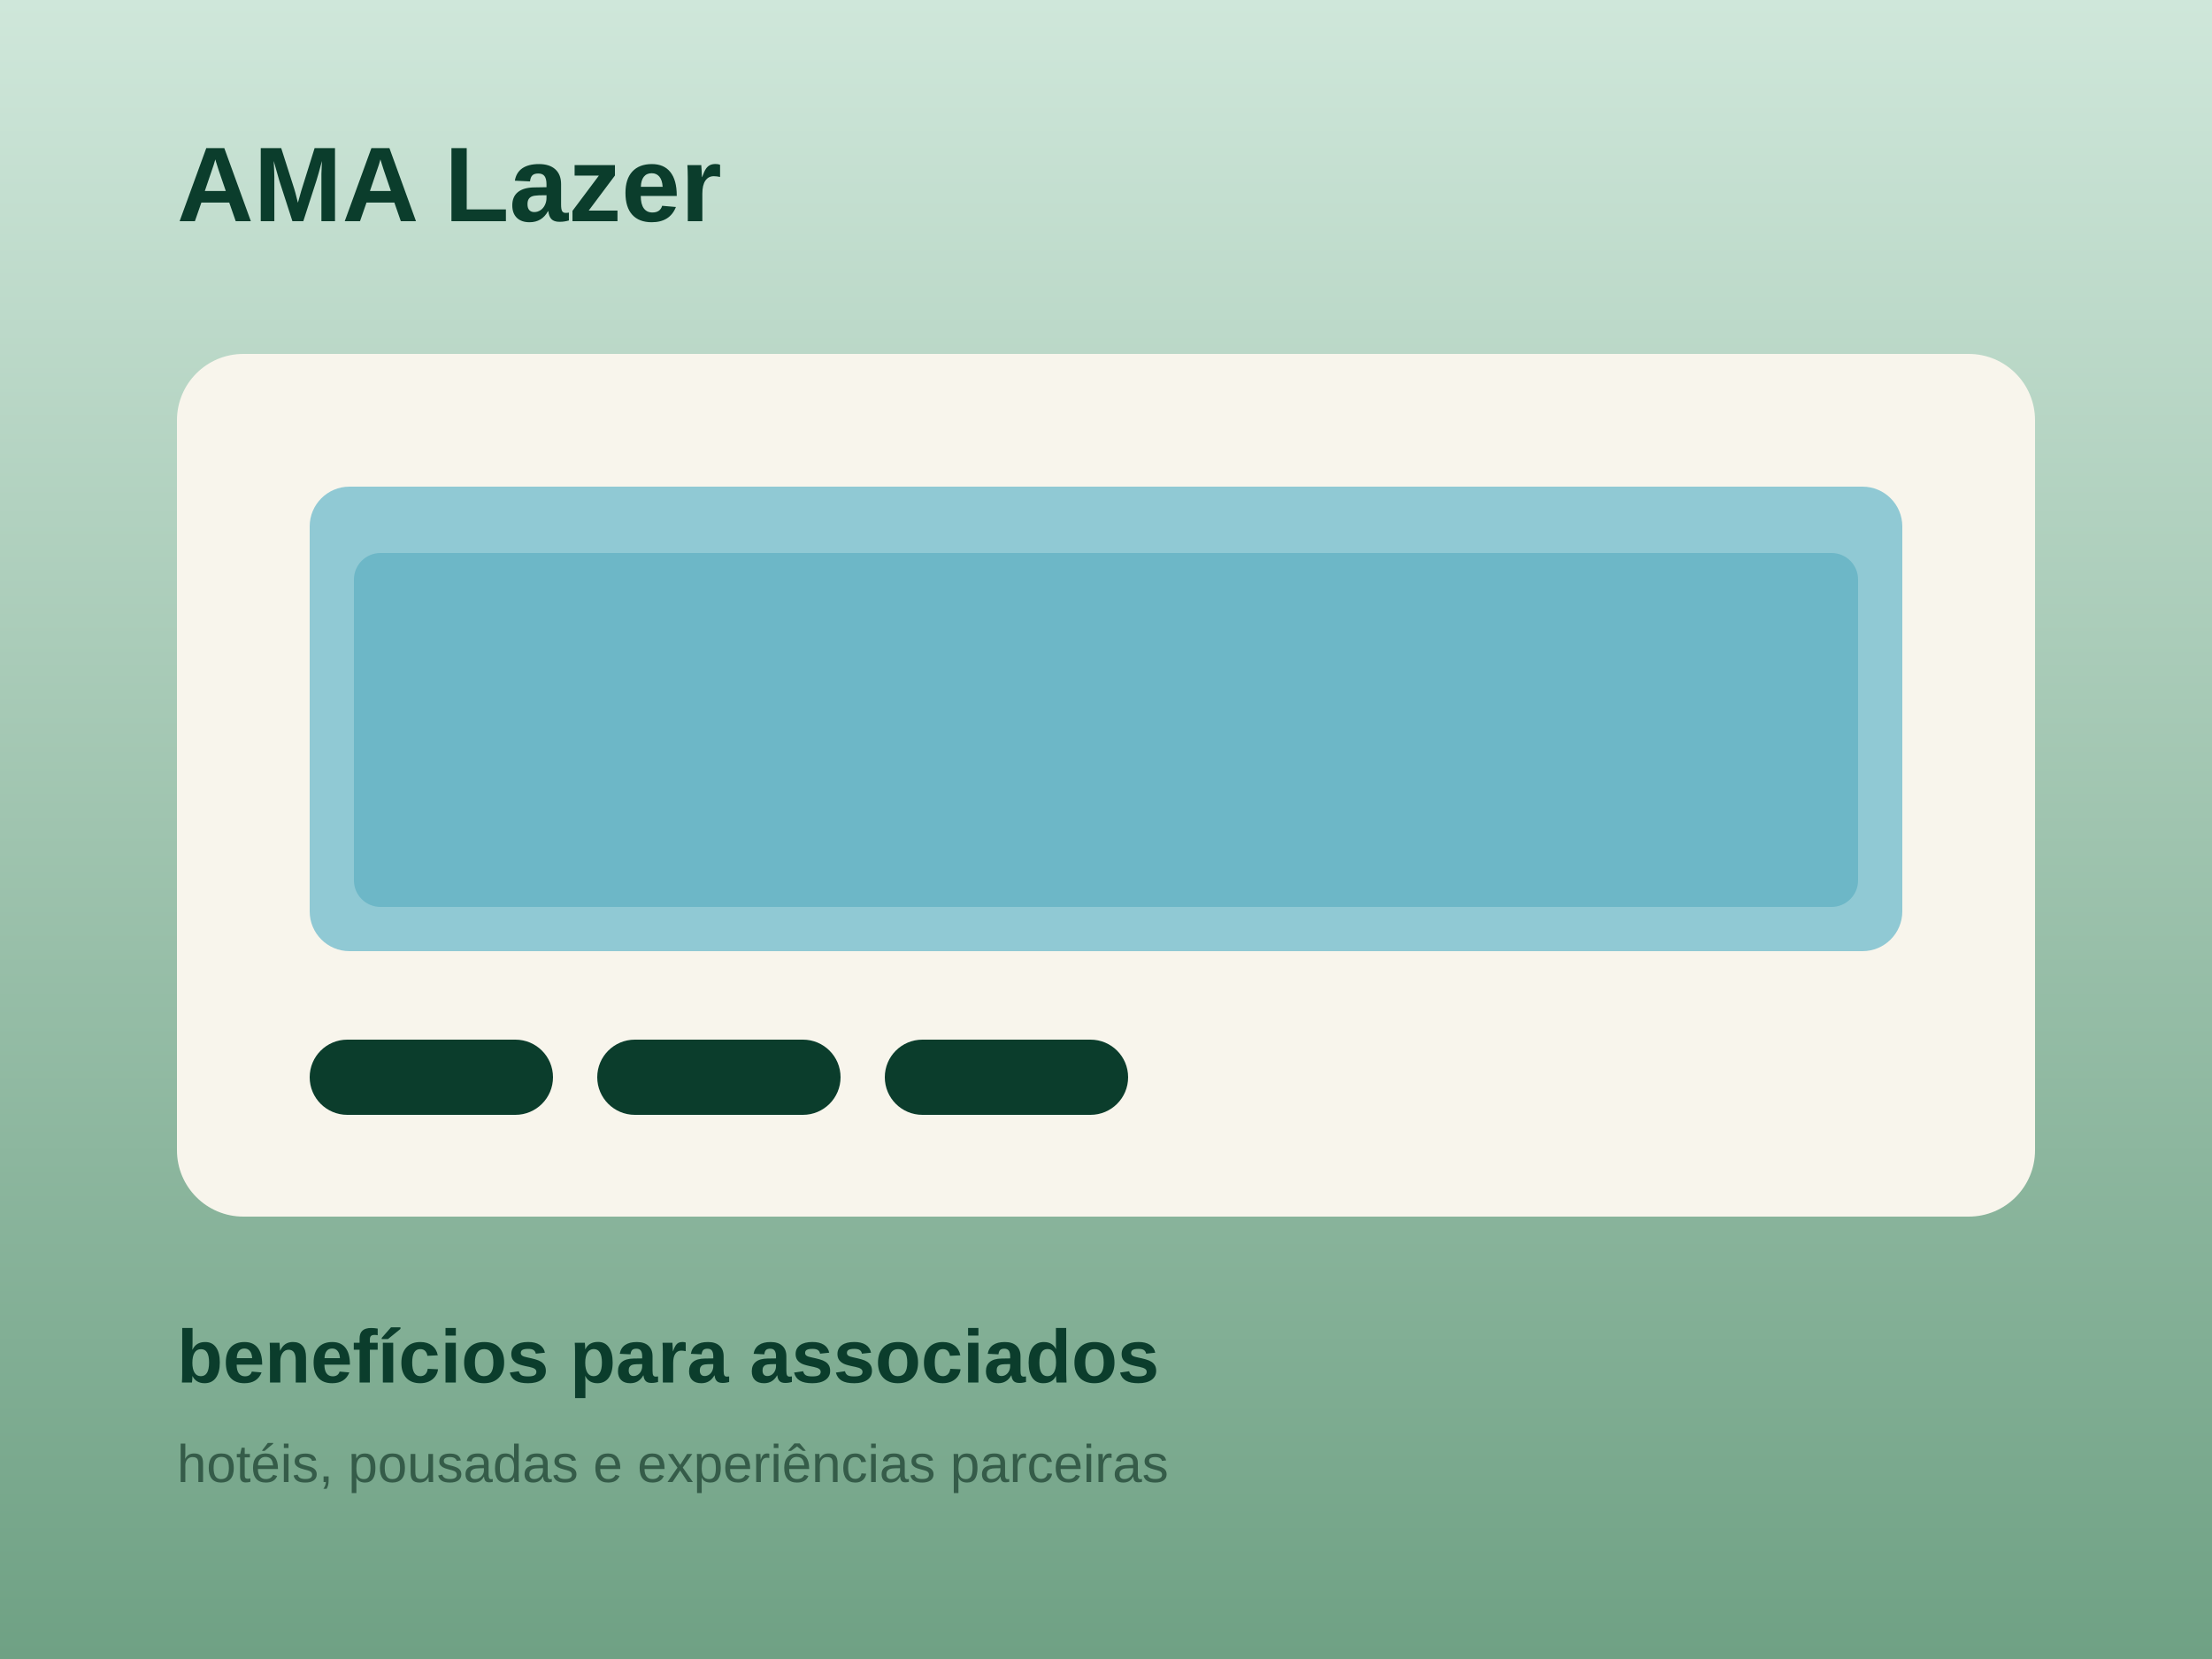
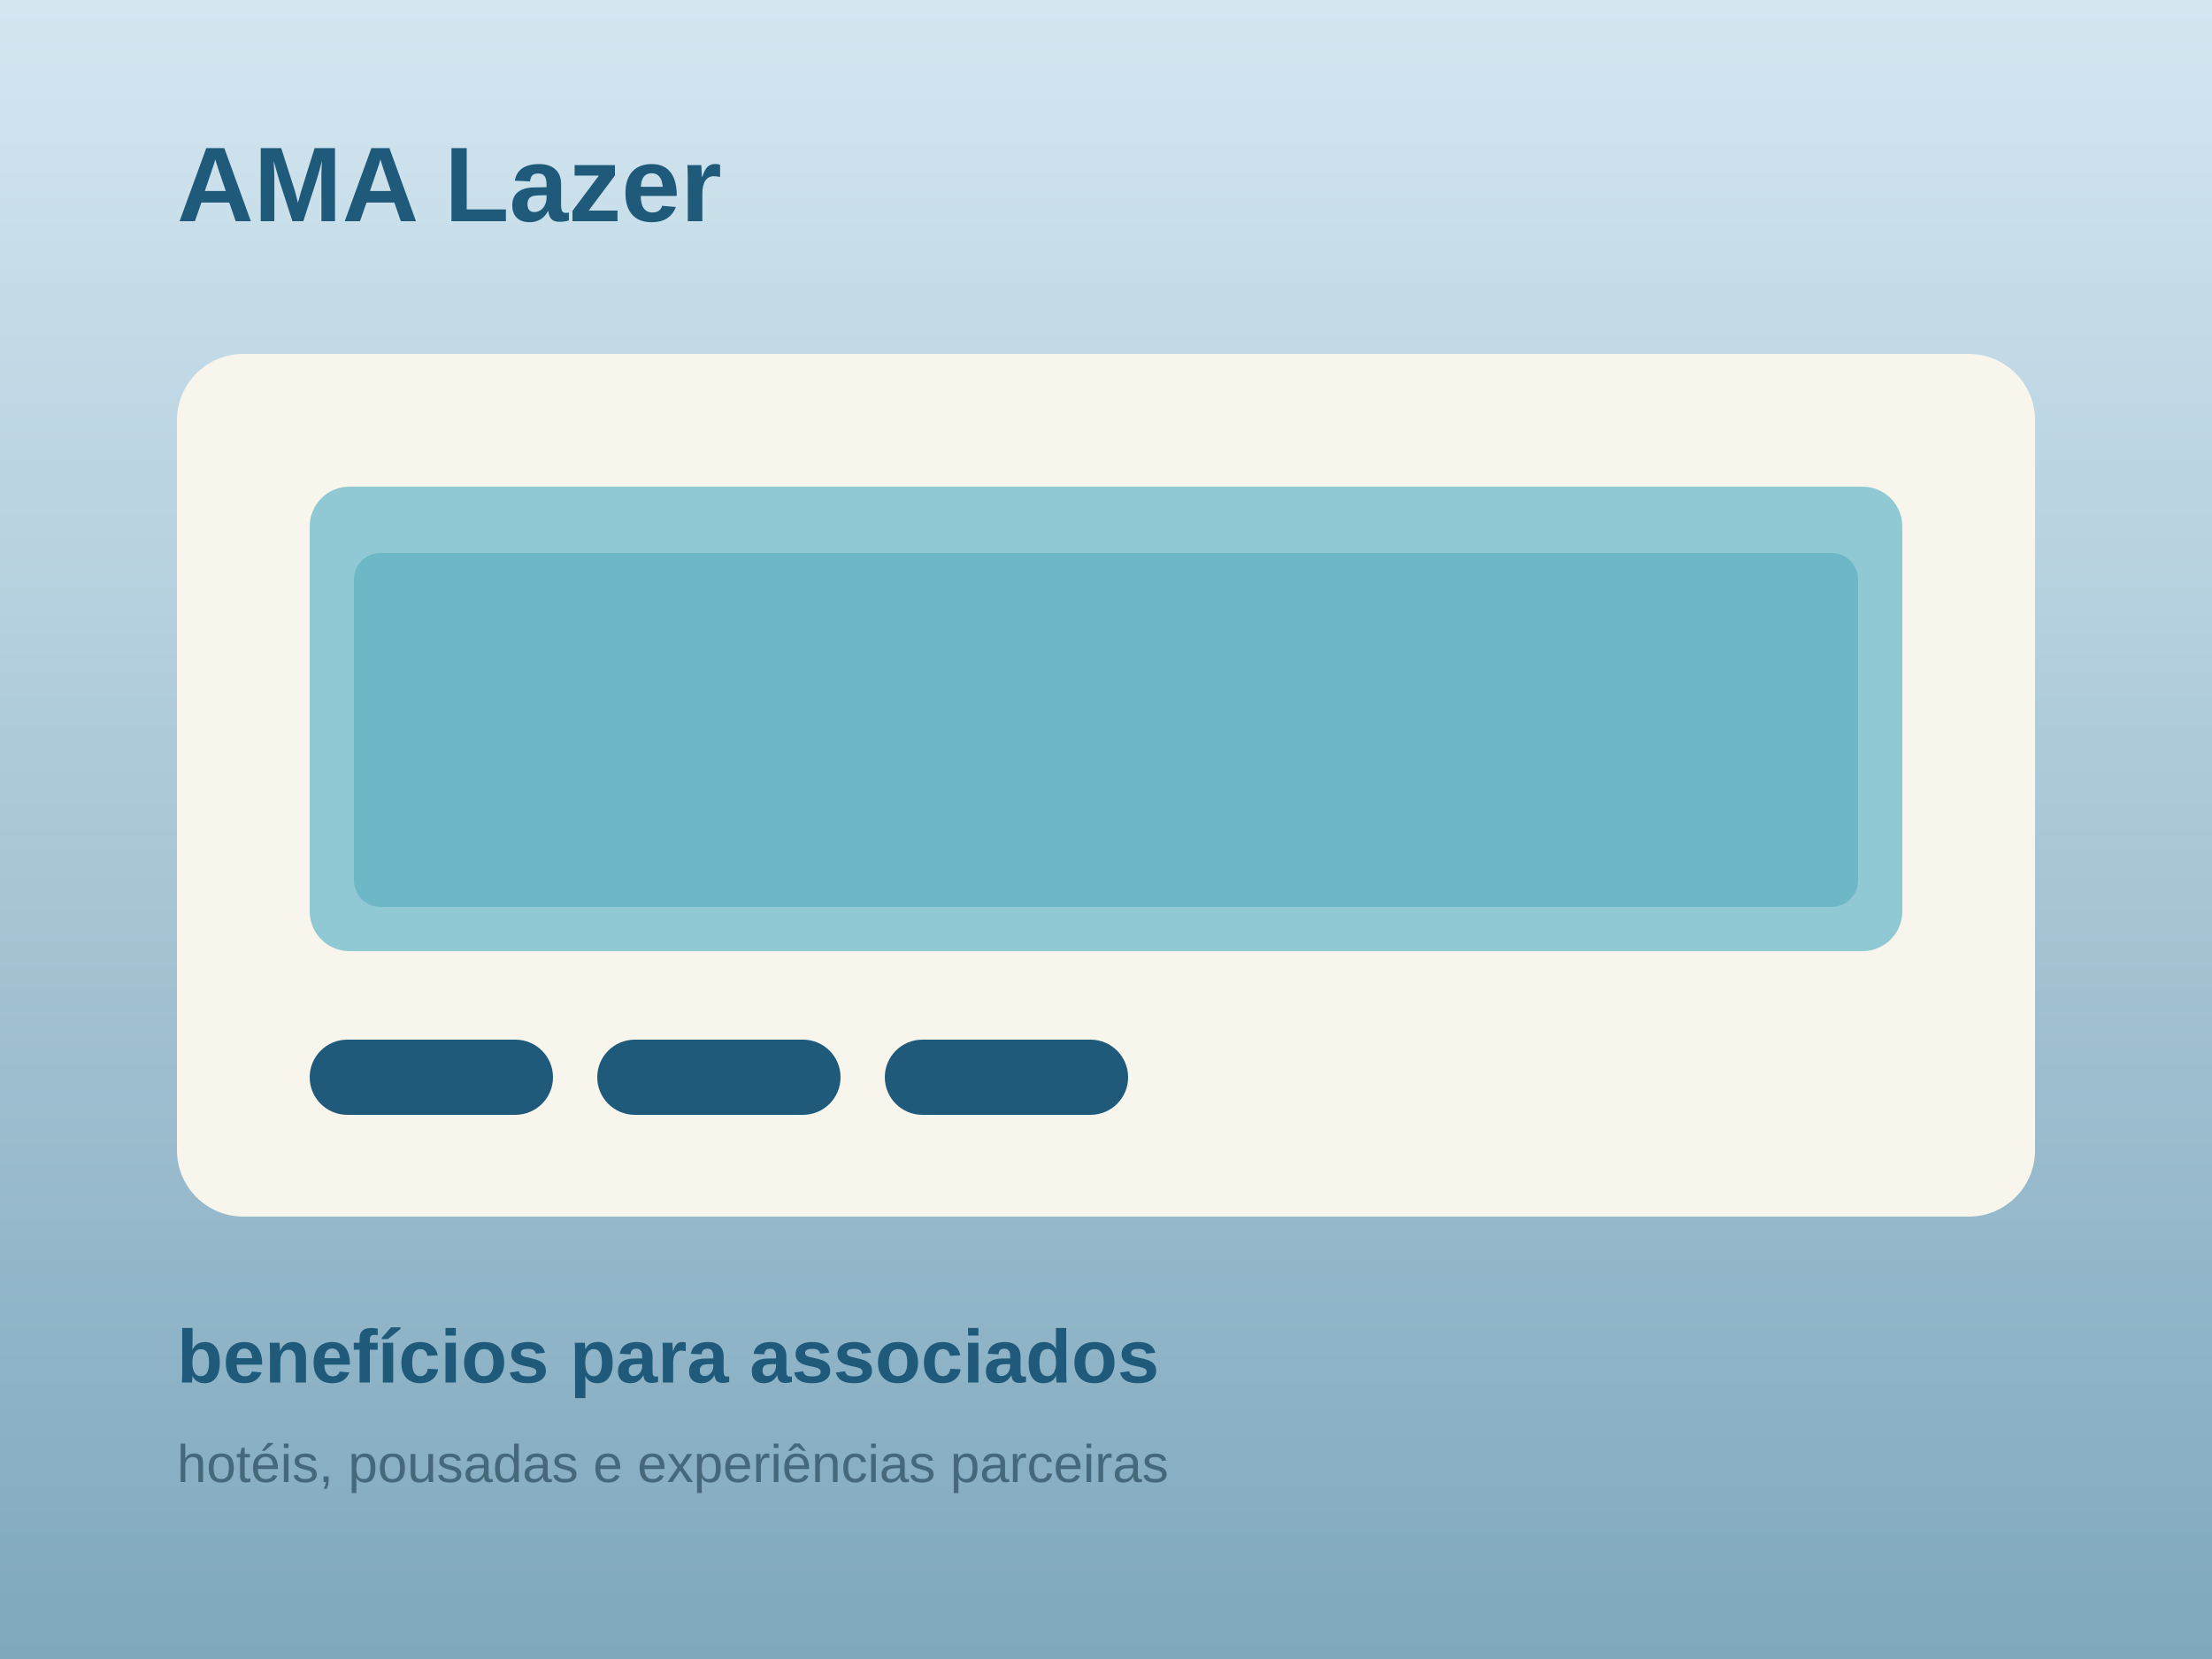
<svg xmlns="http://www.w3.org/2000/svg" viewBox="0 0 1000 750">
  <defs>
    <linearGradient id="p" x1="0" y1="0" x2="0" y2="1">
-       <stop stop-color="#cfe7da" />
-       <stop offset="1" stop-color="#6fa184" />
+       <stop stop-color="#d4e7f1" />
+       <stop offset="1" stop-color="#7fa8bd" />
    </linearGradient>
  </defs>
  <rect width="1000" height="750" fill="url(#p)" />
  <rect x="80" y="160" width="840" height="390" rx="30" fill="#f8f5ec" />
  <rect x="140" y="220" width="720" height="210" rx="18" fill="#90c9d4" />
  <rect x="160" y="250" width="680" height="160" rx="12" fill="#6db7c7" />
-   <g fill="#0b3d2c">
+   <g fill="#1f5a7a">
    <rect x="140" y="470" width="110" height="34" rx="17" />
    <rect x="270" y="470" width="110" height="34" rx="17" />
    <rect x="400" y="470" width="110" height="34" rx="17" />
  </g>
-   <text x="80" y="100" fill="#0b3d2c" font-family="Arial, sans-serif" font-size="48" font-weight="700">AMA Lazer</text>
-   <text x="80" y="625" fill="#0b3d2c" font-family="Arial, sans-serif" font-size="34" font-weight="700">benefícios para associados</text>
-   <text x="80" y="670" fill="#355c49" font-family="Arial, sans-serif" font-size="24">hotéis, pousadas e experiências parceiras</text>
+   <text x="80" y="100" fill="#1f5a7a" font-family="Arial, sans-serif" font-size="48" font-weight="700">AMA Lazer</text>
+   <text x="80" y="625" fill="#1f5a7a" font-family="Arial, sans-serif" font-size="34" font-weight="700">benefícios para associados</text>
+   <text x="80" y="670" fill="#46687b" font-family="Arial, sans-serif" font-size="24">hotéis, pousadas e experiências parceiras</text>
</svg>
